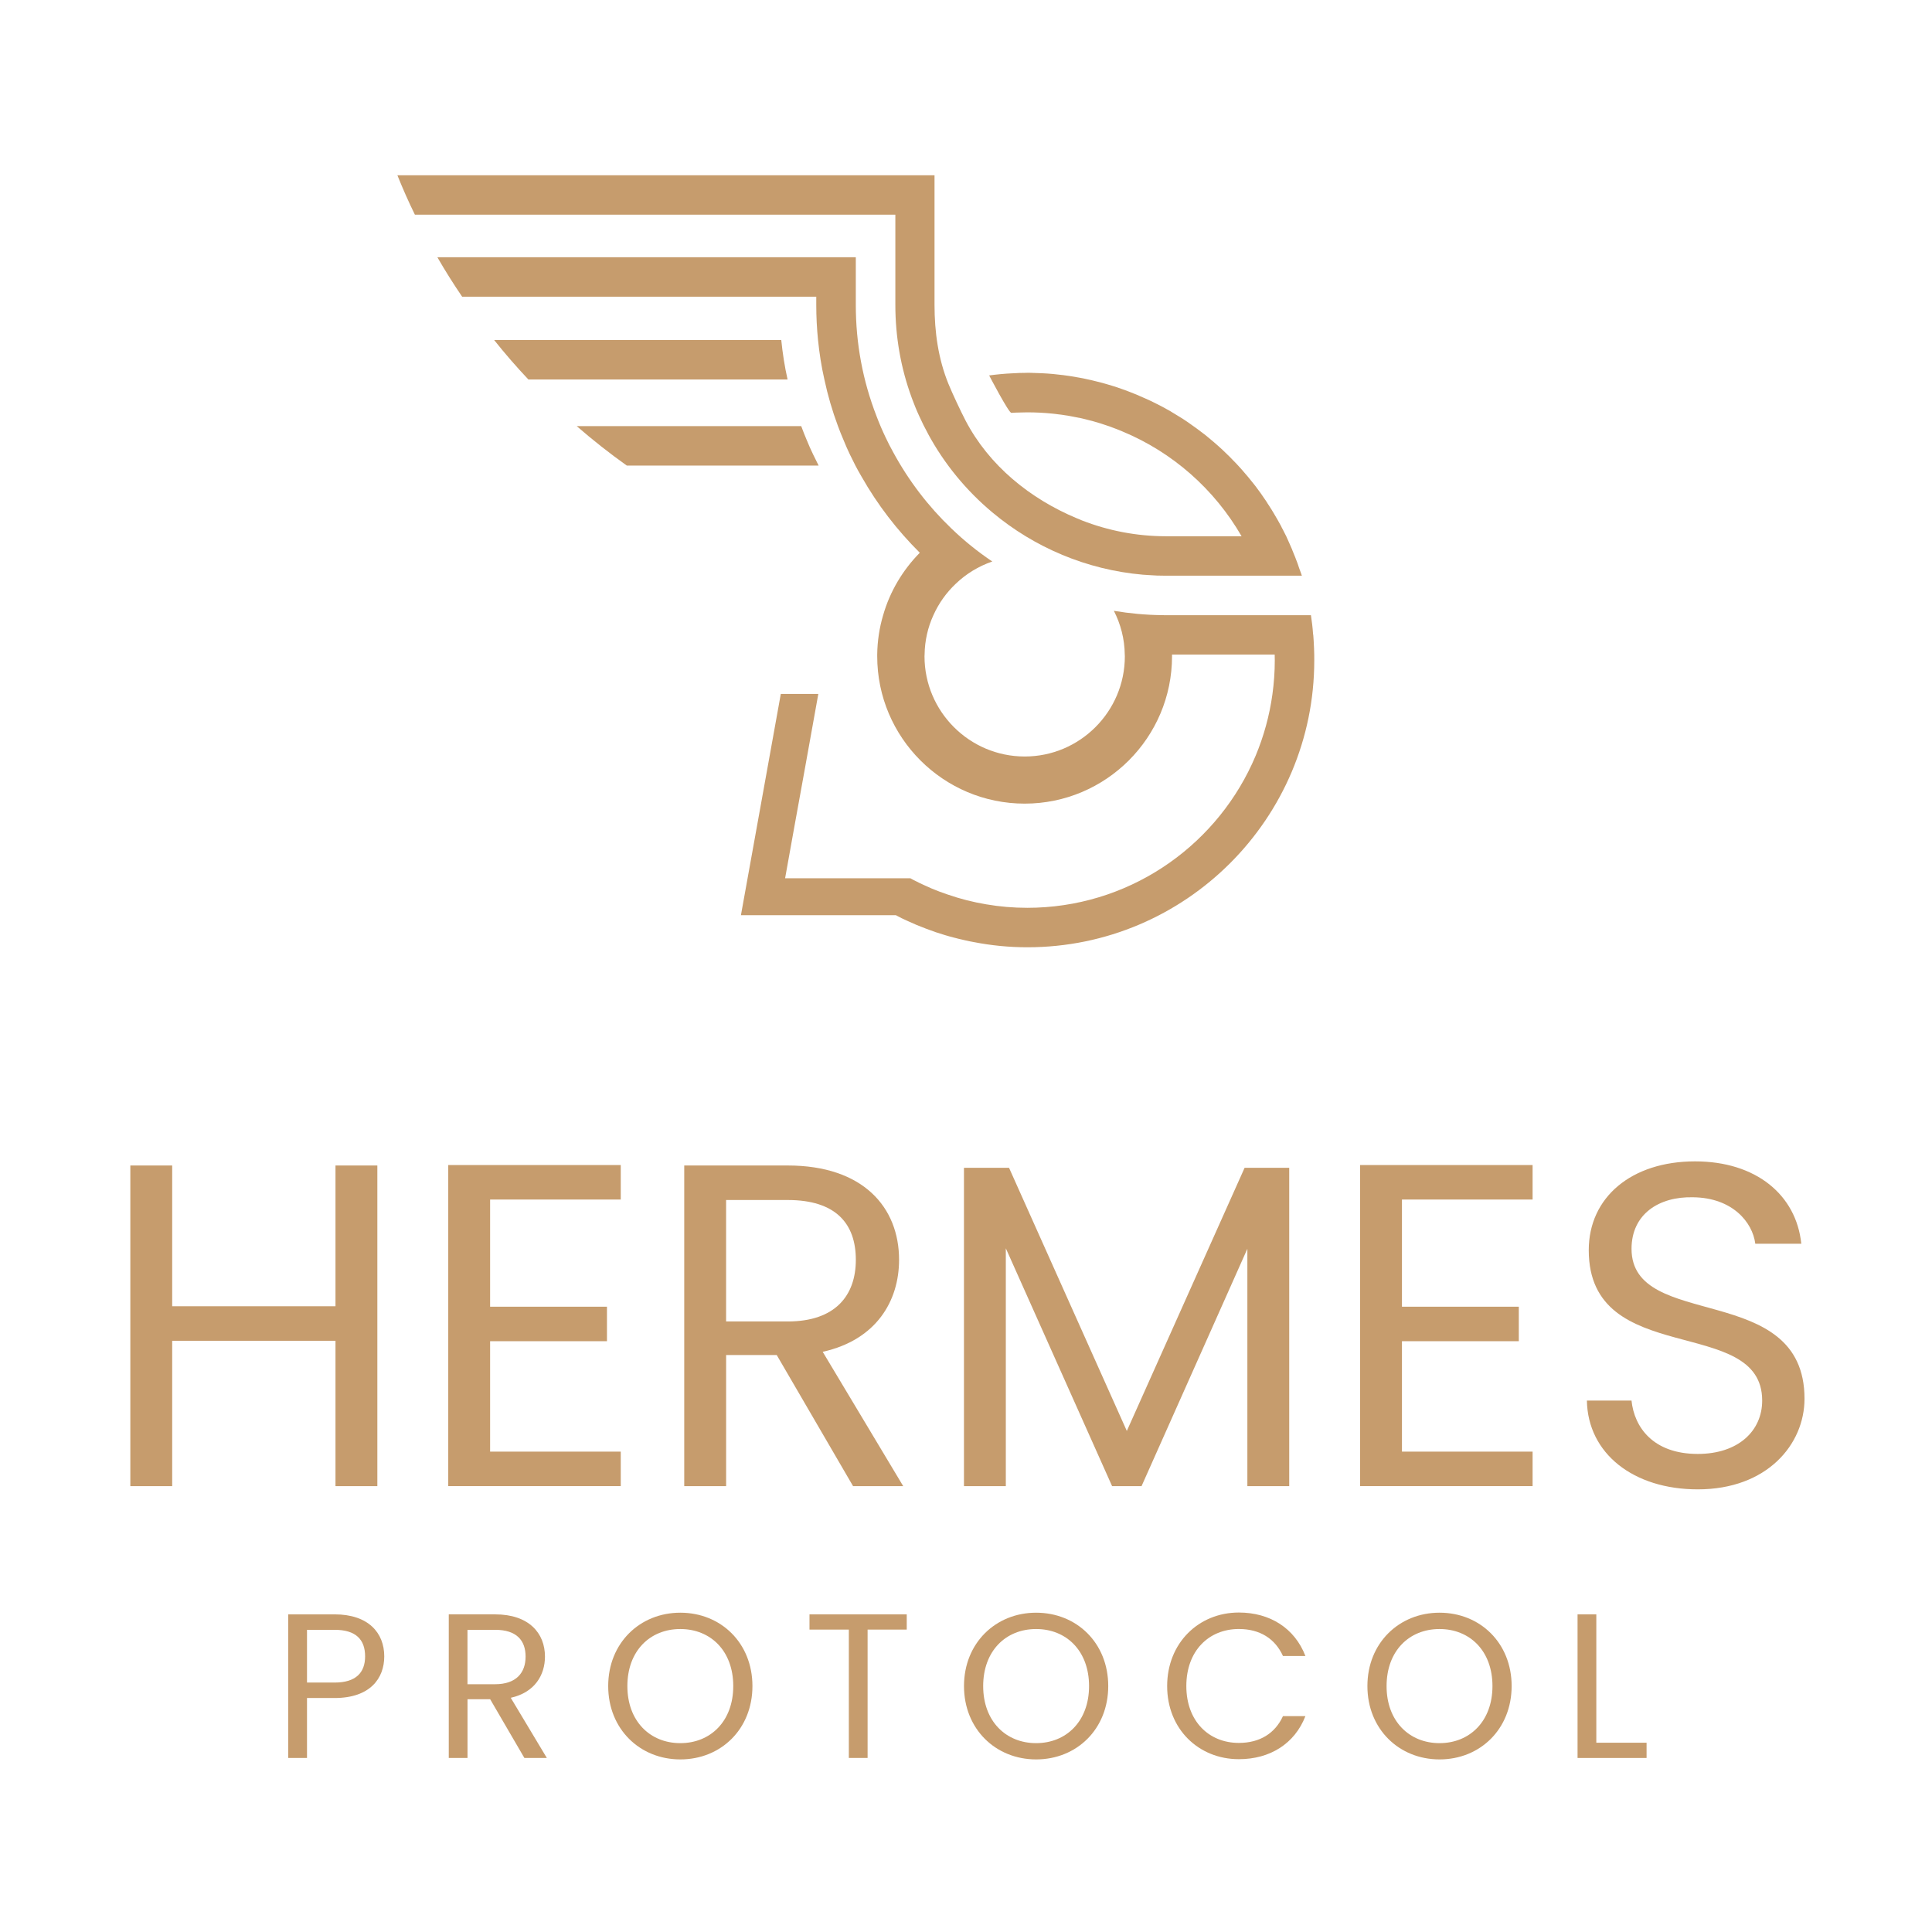
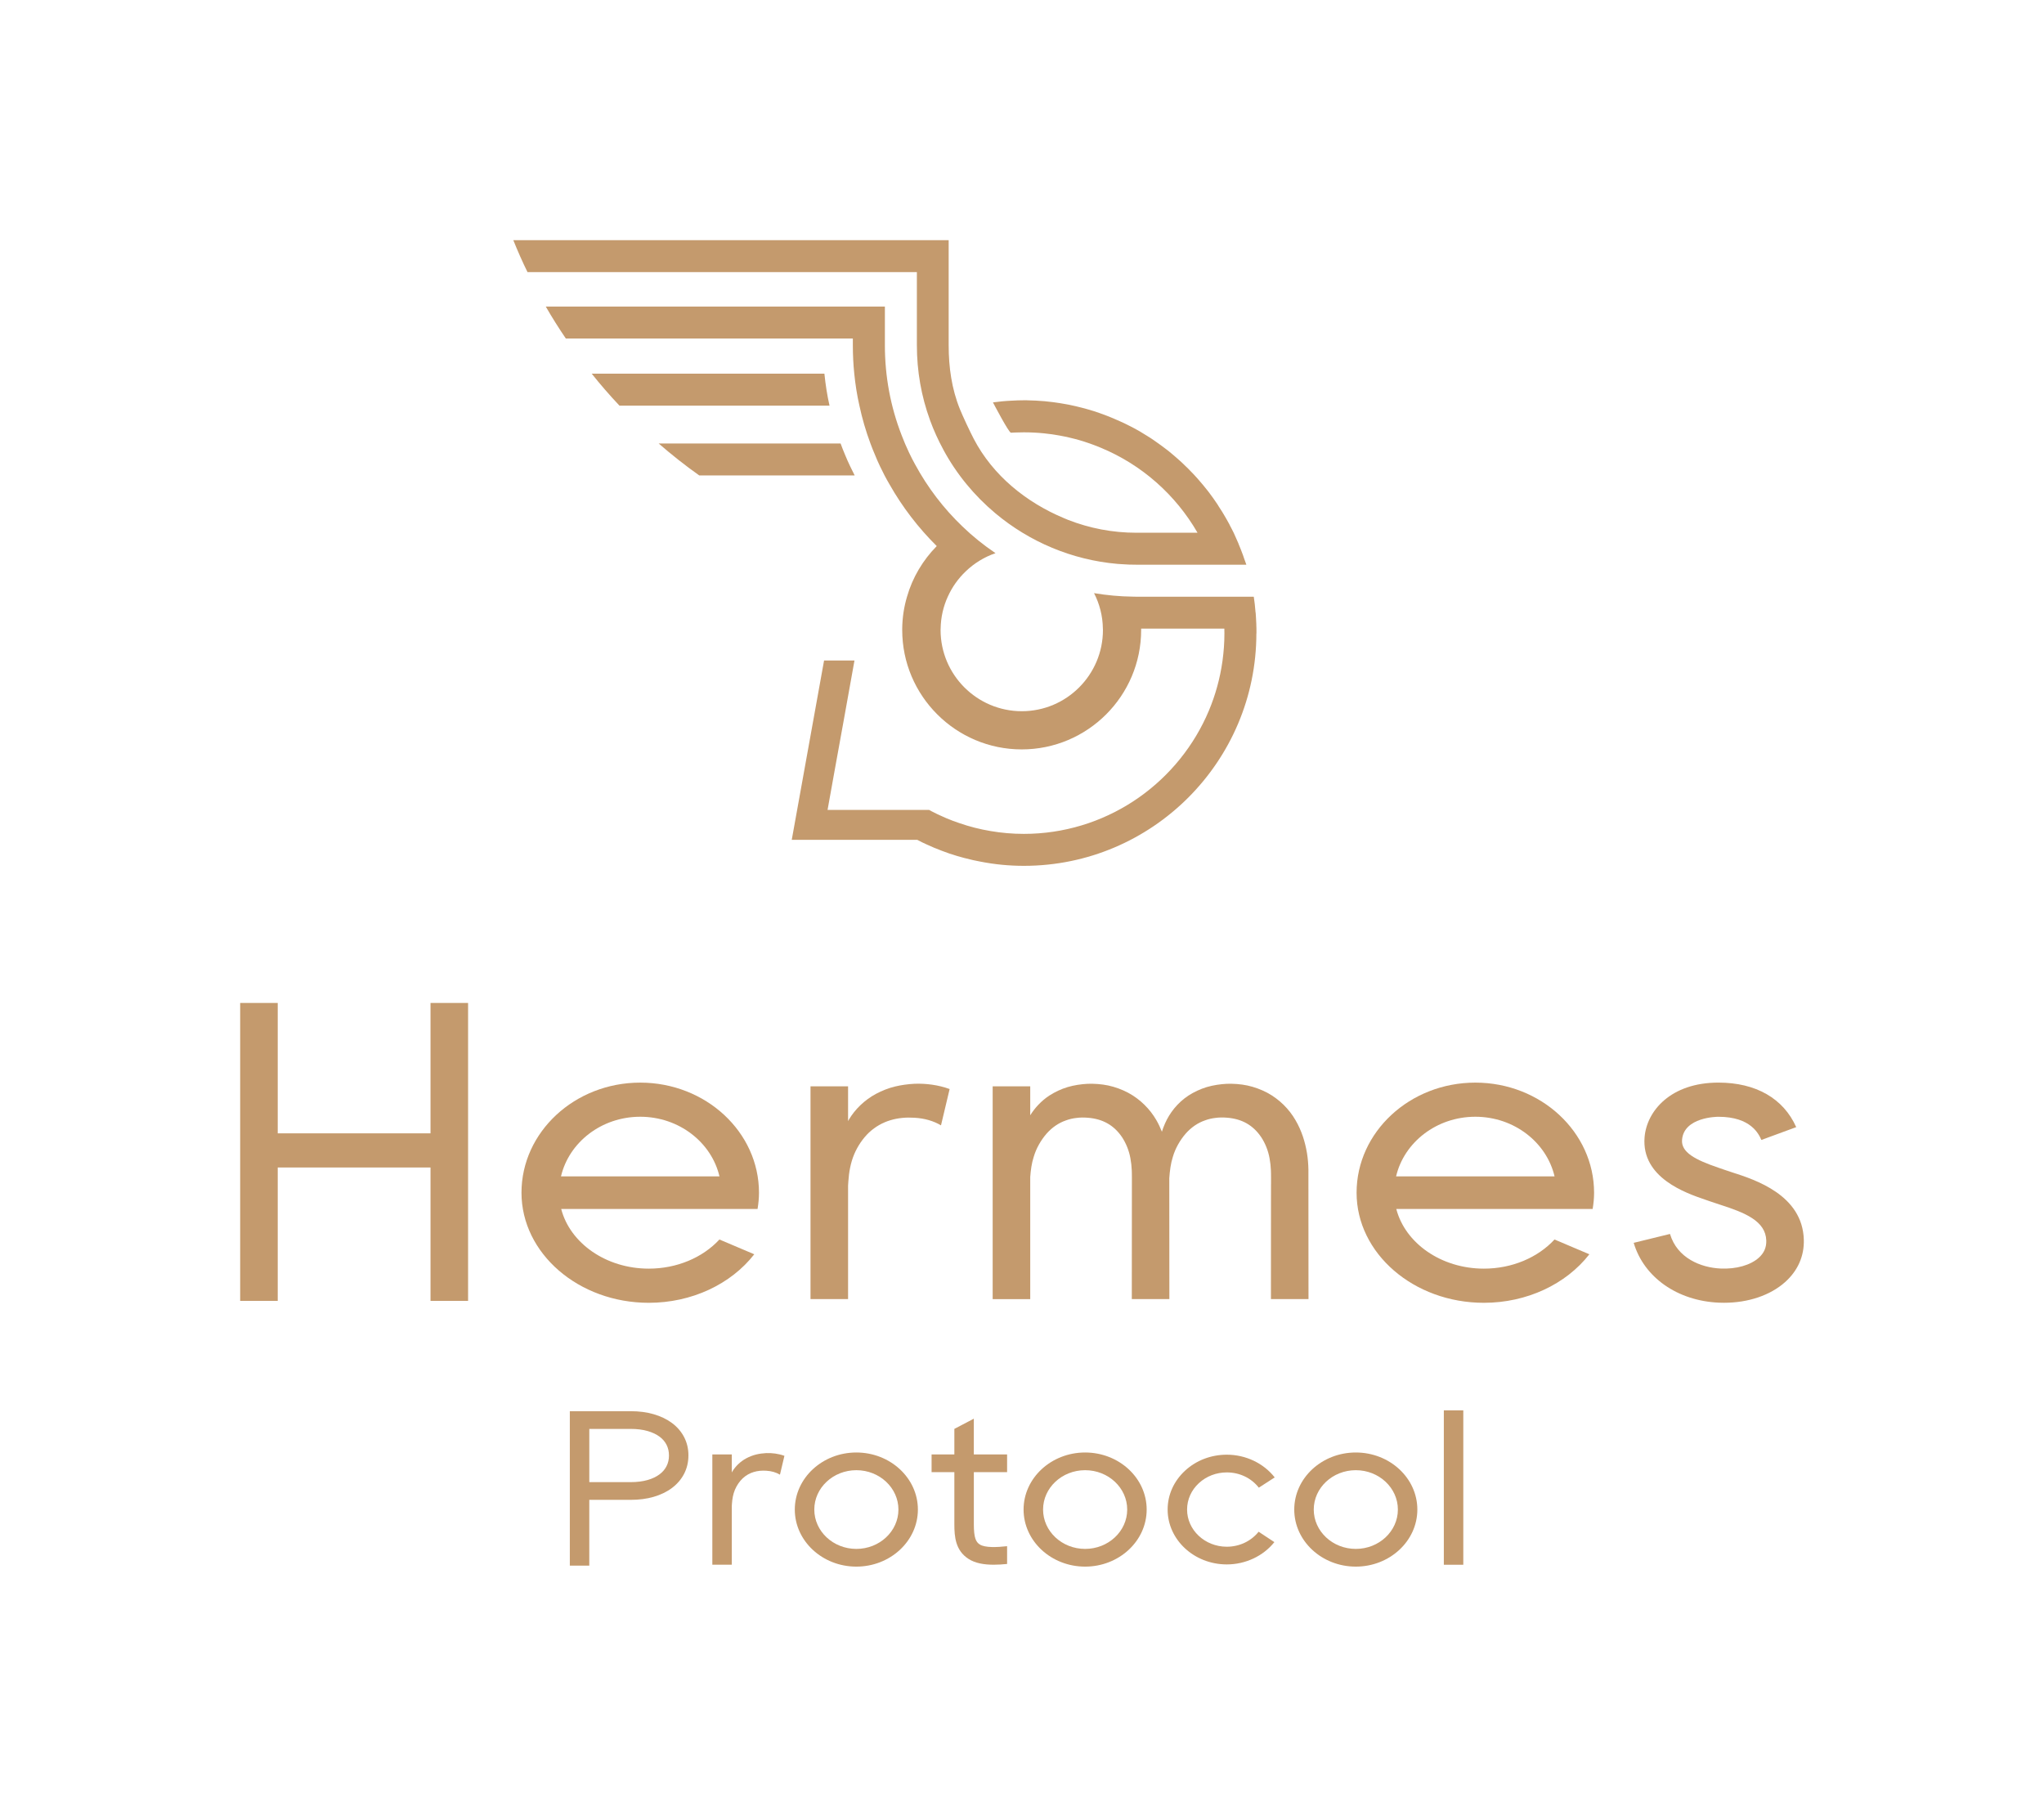
- <svg xmlns="http://www.w3.org/2000/svg" version="1.2" baseProfile="tiny-ps" viewBox="0 0 685 685" width="685" height="685">
-   <style>
- 		tspan { white-space:pre }
- 		.shp0 { fill: #c69c6d } 
- 	</style>
-   <g id="Layer">
-     <g id="Layer">
-       <g id="Layer">
-         <path id="Layer" class="shp0" d="M118.95 475.38L61.05 475.38L61.05 526.92L46.21 526.92L46.21 413.23L61.05 413.23L61.05 463.14L118.95 463.14L118.95 413.23L133.79 413.23L133.79 526.92L118.95 526.92L118.95 475.38Z" />
-         <path id="Layer" class="shp0" d="M220.09 425.3L173.77 425.3L173.77 463.3L215.2 463.3L215.2 475.53L173.77 475.53L173.77 514.68L220.09 514.68L220.09 526.91L158.93 526.91L158.93 413.07L220.09 413.07L220.09 425.3L220.09 425.3Z" />
-         <path id="Layer" fill-rule="evenodd" class="shp0" d="M279.3 413.23C306.05 413.23 318.77 428.07 318.77 446.67C318.77 461.19 310.78 475.05 291.69 479.29L320.24 526.92L302.46 526.92L275.39 480.43L257.45 480.43L257.45 526.92L242.6 526.92L242.6 413.23L279.3 413.23ZM279.3 425.47L257.44 425.47L257.44 468.53L279.3 468.53C296.1 468.53 303.44 459.4 303.44 446.67C303.44 433.78 296.27 425.47 279.3 425.47Z" />
-         <path id="Layer" class="shp0" d="M341.78 414.05L357.76 414.05L399.52 507.35L441.28 414.05L457.1 414.05L457.1 526.92L442.26 526.92L442.26 442.76L404.74 526.92L394.3 526.92L356.62 442.59L356.62 526.92L341.78 526.92L341.78 414.05Z" />
-         <path id="Layer" class="shp0" d="M543.39 425.3L497.07 425.3L497.07 463.3L538.5 463.3L538.5 475.53L497.07 475.53L497.07 514.68L543.39 514.68L543.39 526.91L482.23 526.91L482.23 413.07L543.39 413.07L543.39 425.3Z" />
-         <path id="Layer" class="shp0" d="M601.95 528.06C579.12 528.06 562.97 515.34 562.64 496.58L578.46 496.58C579.44 506.04 586.13 515.5 601.95 515.5C616.3 515.5 624.79 507.34 624.79 496.58C624.79 465.92 563.3 485.49 563.3 443.25C563.3 424.49 578.47 411.77 600.98 411.77C622.67 411.77 636.86 423.68 638.66 440.97L622.35 440.97C621.37 433.3 614.2 424.66 600.33 424.5C588.1 424.18 578.47 430.54 578.47 442.77C578.47 472.13 639.8 453.86 639.8 495.94C639.79 512.08 626.58 528.06 601.95 528.06Z" />
+ <svg xmlns="http://www.w3.org/2000/svg" viewBox="0 0 1225.45 1083.17">
+   <defs>
+     <style>.c{fill:#c49a6d;}</style>
+   </defs>
+   <g id="a" />
+   <g id="b">
+     <g>
+       <g>
+         <path class="c" d="M753.24,379.69c0,76.85-62.53,139.38-139.38,139.38-8.91,0-17.57-.86-25.98-2.51-1.4-.25-2.84-.53-4.23-.86-.49-.12-1.03-.21-1.56-.37-1.15-.25-2.34-.53-3.49-.86h-.08c-3.12-.78-6.11-1.73-9.15-2.71-1.56-.53-3.08-1.11-4.65-1.69-1.56-.58-3.08-1.19-4.6-1.81-1.56-.66-3.12-1.36-4.65-2.06-1.89-.82-3.7-1.73-5.5-2.71h-75.29l12.03-66.75,7.35-40.77h18.23l-6.52,36.29-5.18,28.57-4.44,24.72h60.89c.9,.53,1.81,.99,2.75,1.44,1.27,.66,2.51,1.27,3.74,1.81,2.51,1.19,5.04,2.26,7.67,3.25,1.32,.49,2.59,.95,3.95,1.4,6.03,2.1,12.32,3.7,18.76,4.77,6.48,1.11,13.14,1.69,19.95,1.69,1.44,0,2.92-.04,4.4-.08,47.99-1.77,88.88-31.74,106.54-73.87,3.91-9.36,6.69-19.34,8.13-29.77,.74-5.37,1.15-10.88,1.15-16.5,0-.9,0-1.73-.04-2.63v-.21h-49.88v.82c0,39.5-32.11,71.6-71.6,71.6s-71.65-32.11-71.65-71.6v-.82c.08-6.65,1.07-13.06,2.88-19.13,3.33-11.62,9.57-21.97,17.82-30.34-11-10.92-20.57-23.32-28.33-37.03-1.03-1.73-2.01-3.54-2.96-5.33-.9-1.81-1.81-3.66-2.71-5.45-1.11-2.34-2.14-4.65-3.08-7.02-.95-2.22-1.85-4.44-2.67-6.69-2.75-7.39-4.96-14.94-6.61-22.67-1.44-6.28-2.43-12.69-3.08-19.13-.58-5.66-.86-11.37-.86-17.08v-4.03h-172.07c-4.23-6.24-8.29-12.65-12.03-19.17h203.31v23.2c0,18.68,3.37,36.78,10.06,53.99,1.32,3.49,2.8,6.93,4.4,10.31,1.15,2.51,2.43,4.89,3.7,7.22,7.55,13.92,17.12,26.39,28.29,37.07,6.15,5.95,12.81,11.29,19.87,16.05-6.69,2.3-12.77,6.03-17.77,10.84-4.56,4.32-8.25,9.48-10.84,15.27-2.67,5.82-4.19,12.32-4.28,19.13-.04,.29-.04,.53-.04,.82,0,26.85,21.84,48.69,48.69,48.69s48.65-21.84,48.65-48.69c0-.29,0-.53-.04-.82-.08-7.63-2.01-14.87-5.29-21.27,7.67,1.27,15.47,2.01,23.37,2.1,.7,.04,1.36,.04,2.06,.04h70.33c.45,3,.82,5.99,1.03,9.03,.04,.29,.08,.58,.12,.82,.04,.82,.12,1.6,.16,2.38,.08,1.32,.16,2.67,.21,4.03v.29c.04,.82,.08,1.73,.08,2.59v.21c.01,.88,.01,1.7,.01,2.6Z" />
+         <path class="c" d="M497.33,243.19h-125.94c-5.82-6.17-11.39-12.58-16.64-19.17h139.51c.66,6.48,1.64,12.88,3.07,19.17Z" />
+         <path class="c" d="M512.42,285.03h-93.19c-8.43-5.97-16.55-12.4-24.35-19.17h109.08c.82,2.25,1.7,4.47,2.64,6.69,.95,2.36,1.99,4.67,3.1,6.99,.75,1.6,1.56,3.19,2.36,4.77,.12,.26,.23,.49,.36,.73Z" />
+         <path class="c" d="M745.86,334.74c0-.08-.04-.12-.08-.25-.21-.58-.37-1.15-.58-1.73-.86-2.3-1.73-4.56-2.67-6.77v-.08c-.45-1.03-.9-2.06-1.36-3.08l-.49-1.11c-.37-.74-.66-1.56-1.03-2.3-.45-.95-.95-1.85-1.4-2.75-.21-.41-.41-.86-.66-1.23-.21-.37-.37-.74-.53-1.11-1.11-2.01-2.22-4.03-3.41-5.99-.41-.66-.78-1.32-1.19-1.97-.08-.16-.21-.33-.33-.49-.49-.82-.99-1.6-1.56-2.43-.16-.29-.33-.58-.49-.82-.04-.08-.12-.21-.16-.25-1.69-2.55-3.45-5.02-5.25-7.39-.37-.45-.74-.9-1.11-1.4-1.6-2.01-3.21-3.99-4.92-5.91-.37-.45-.74-.86-1.11-1.27-1.4-1.56-2.8-3.04-4.28-4.52-.49-.53-.99-1.03-1.48-1.52-.21-.16-.37-.37-.58-.53-.04-.08-.08-.12-.12-.12-.82-.82-1.69-1.64-2.55-2.47-.41-.37-.78-.7-1.23-1.11-1.11-1.03-2.26-2.01-3.37-2.96-1.15-.99-2.3-1.93-3.45-2.88-.41-.29-.78-.62-1.19-.9-2.06-1.6-4.15-3.12-6.28-4.6-.49-.37-1.03-.7-1.52-1.07-1.15-.78-2.3-1.56-3.49-2.26-.9-.58-1.81-1.11-2.75-1.69-.62-.33-1.19-.74-1.81-1.11-1.23-.7-2.51-1.4-3.78-2.1-1.07-.58-2.14-1.11-3.21-1.64-.08-.04-.12-.08-.16-.08-1.56-.82-3.17-1.56-4.76-2.26-1.07-.49-2.18-.99-3.29-1.44-.78-.37-1.56-.7-2.34-.99-.78-.33-1.56-.62-2.38-.95-1.36-.53-2.67-1.03-4.03-1.48-.99-.37-1.97-.7-2.96-1.03,0,0-.08-.04-.12-.04-1.32-.41-2.63-.82-3.99-1.19-.66-.21-1.32-.37-2.01-.58-.86-.25-1.69-.45-2.59-.66-1.11-.29-2.22-.58-3.33-.82h-.08c-1.11-.25-2.22-.49-3.37-.74-.58-.12-1.19-.21-1.77-.33-2.55-.45-5.13-.9-7.76-1.23-3.45-.45-6.98-.78-10.55-.95-1.15-.04-2.38-.08-3.54-.12-.04-.04-.08-.04-.16,0-1.11-.08-2.22-.08-3.37-.08-.49,0-.99,0-1.52,.04-.49-.04-.99,0-1.48,.04-.33-.04-.66-.04-.99,0-1.11,.08-2.22,.08-3.29,.16-3.82,.16-7.55,.53-11.29,1.03,0,0,9.52,18.27,10.8,18.19,1.27-.08,2.59-.16,3.86-.16,1.27-.04,2.51-.08,3.78-.08h.12c4.11,0,8.17,.21,12.16,.62,1.03,.12,2.06,.21,3.04,.37,.99,.08,2.01,.25,3,.41,.99,.12,1.97,.29,2.96,.49,3.12,.53,6.15,1.19,9.15,2.01,.82,.16,1.64,.41,2.47,.66,1.89,.53,3.78,1.11,5.62,1.77,.95,.29,1.85,.62,2.8,.99,1.64,.62,3.33,1.23,4.92,1.93,24.48,10.14,44.84,28.16,57.97,50.95h-36.74c-14.25,0-28.08-2.71-40.89-7.72-.78-.37-1.6-.7-2.47-1.03-22.5-9.4-42.59-25.52-54.08-47.58-2.25-4.32-6.41-13.17-8.25-17.69-4.95-12.16-6.77-25.16-6.77-38.43v-62.94H307.75c2.59,6.44,5.41,12.85,8.5,19.13h233.45v43.81c0,15.51,2.63,30.59,7.88,44.95v.04c1.15,3.12,2.38,6.19,3.78,9.2,1.27,2.84,2.63,5.54,4.11,8.25v.04c8,14.87,18.72,27.79,31.33,38.34,20.45,17.12,45.9,27.92,73.13,30.3h.04c.78,.08,1.6,.12,2.38,.16,3,.25,5.95,.33,8.95,.33h65.93c-.38-1.22-.92-2.48-1.37-3.8Z" />
      </g>
-       <g id="Layer">
-         <path id="Layer" fill-rule="evenodd" class="shp0" d="M118.64 602.04L108.85 602.04L108.85 623.3L102.2 623.3L102.2 572.38L118.64 572.38C130.62 572.38 136.24 578.95 136.24 587.28C136.24 595.03 131.27 602.04 118.64 602.04ZM129.45 587.28C129.45 581.36 126.23 577.86 118.64 577.86L108.85 577.86L108.85 596.56L118.64 596.56C126.24 596.56 129.45 592.98 129.45 587.28Z" />
-         <path id="Layer" fill-rule="evenodd" class="shp0" d="M175.54 572.38C187.52 572.38 193.22 579.03 193.22 587.35C193.22 593.85 189.64 600.06 181.09 601.96L193.88 623.29L185.92 623.29L173.79 602.47L165.76 602.47L165.76 623.29L159.11 623.29L159.11 572.37L175.54 572.37L175.54 572.38ZM175.54 577.86L165.75 577.86L165.75 597.15L175.54 597.15C183.06 597.15 186.35 593.06 186.35 587.36C186.35 581.59 183.14 577.86 175.54 577.86Z" />
-         <path id="Layer" fill-rule="evenodd" class="shp0" d="M241.21 623.81C226.89 623.81 215.64 613.07 215.64 597.8C215.64 582.53 226.89 571.79 241.21 571.79C255.6 571.79 266.78 582.53 266.78 597.8C266.78 613.07 255.6 623.81 241.21 623.81ZM241.21 618.04C251.95 618.04 259.98 610.23 259.98 597.81C259.98 585.32 251.94 577.58 241.21 577.58C230.47 577.58 222.44 585.32 222.44 597.81C222.44 610.23 230.47 618.04 241.21 618.04Z" />
-         <path id="Layer" class="shp0" d="M287.01 572.38L321.49 572.38L321.49 577.78L307.61 577.78L307.61 623.29L300.96 623.29L300.96 577.78L287.01 577.78L287.01 572.38L287.01 572.38Z" />
-         <path id="Layer" fill-rule="evenodd" class="shp0" d="M367.36 623.81C353.04 623.81 341.79 613.07 341.79 597.8C341.79 582.53 353.04 571.79 367.36 571.79C381.75 571.79 392.93 582.53 392.93 597.8C392.93 613.07 381.75 623.81 367.36 623.81ZM367.36 618.04C378.1 618.04 386.13 610.23 386.13 597.81C386.13 585.32 378.09 577.58 367.36 577.58C356.62 577.58 348.59 585.32 348.59 597.81C348.59 610.23 356.62 618.04 367.36 618.04Z" />
-         <path id="Layer" class="shp0" d="M439.24 571.73C450.27 571.73 459.04 577.28 462.84 587.14L454.88 587.14C452.1 581 446.7 577.57 439.25 577.57C428.58 577.57 420.62 585.31 420.62 597.8C420.62 610.22 428.58 617.96 439.25 617.96C446.7 617.96 452.11 614.53 454.88 608.46L462.84 608.46C459.04 618.25 450.27 623.73 439.24 623.73C425 623.73 413.82 613.06 413.82 597.8C413.82 582.54 424.99 571.73 439.24 571.73Z" />
-         <path id="Layer" fill-rule="evenodd" class="shp0" d="M510.39 623.81C496.07 623.81 484.82 613.07 484.82 597.8C484.82 582.53 496.07 571.79 510.39 571.79C524.78 571.79 535.96 582.53 535.96 597.8C535.95 613.07 524.78 623.81 510.39 623.81ZM510.39 618.04C521.13 618.04 529.16 610.23 529.16 597.81C529.16 585.32 521.12 577.58 510.39 577.58C499.65 577.58 491.62 585.32 491.62 597.81C491.61 610.23 499.65 618.04 510.39 618.04Z" />
-         <path id="Layer" class="shp0" d="M565.98 572.38L565.98 617.89L583.8 617.89L583.8 623.3L559.33 623.3L559.33 572.38L565.98 572.38Z" />
+       <g>
+         <path class="c" d="M280.63,601.27v178.61h-22.52v-79.97h-91.6v79.97h-22.52v-178.61h22.52v78.17h91.6v-78.17h22.52Z" />
+         <path class="c" d="M455.04,715.02c0,3.31-.33,6.55-.86,9.77h-117.72c5.3,20.42,26.82,35.76,52.51,35.76,16.86,0,32.31-6.61,42.35-17.47l20.89,8.86c-14.02,17.97-37.52,29.09-63.24,29.09-42.08,0-76.32-29.61-76.32-66s31.94-66,71.19-66,71.19,29.6,71.2,66Zm-23.69-9.77c-4.8-20.42-24.26-35.76-47.51-35.76s-42.72,15.34-47.51,35.76h95.03Z" />
+         <path class="c" d="M569.34,652.87l-5.18,21.78c-4.5-2.66-9.81-4.21-15.88-4.56-9.98-.64-19.53,1.69-27.21,8.8-3.73,3.52-6.87,8.16-8.99,13.18-2.12,5.1-3.11,10.58-3.48,16.39-.05,.79-.1,1.57-.15,2.36v67.99h-22.52v-127.57h22.52v20.89c.19-.33,.34-.68,.54-1.01,3.61-6.05,9.28-11.66,16.27-15.39,3.48-1.86,7.28-3.36,11.19-4.33,3.92-.95,7.9-1.48,11.82-1.68,6.86-.26,14.25,.67,21.07,3.16Z" />
+         <path class="c" d="M762.03,709.97v-4.3l-.02-2.15-.05-1.87c-.11-2.48-.37-4.9-.81-7.24-.82-4.62-2.61-9.01-4.97-12.62-4.84-7.18-11.51-11.05-20.66-11.74-2.33-.19-4.58-.17-6.74,.13-2.18,.24-4.31,.72-6.42,1.52-4.2,1.45-8.23,4.16-11.58,8-3.3,3.84-6.07,8.61-7.6,13.77-1.31,4.08-1.84,8.4-2.15,12.9v3.63l.05,68.79h-22.52l.05-68.79v-4.3l-.02-2.15-.05-1.87c-.11-2.48-.37-4.9-.81-7.24-.82-4.62-2.62-9.01-4.97-12.62-4.84-7.18-11.51-11.05-20.66-11.74-2.33-.19-4.58-.17-6.74,.13-2.18,.23-4.31,.72-6.42,1.52-4.2,1.45-8.23,4.16-11.58,8-3.3,3.84-6.07,8.61-7.6,13.77-1.25,3.84-1.78,7.9-2.1,12.12v73.2h-22.52v-127.57h22.52v17.36c2.77-4.43,6.56-8.59,11.45-11.82,3.32-2.14,7.04-3.9,10.98-5.09,3.94-1.15,8.01-1.75,11.99-1.96,3.99-.13,8.17,.15,12.31,1,4.13,.89,8.16,2.37,11.85,4.3,7.45,3.97,13.26,9.97,16.99,16.4,1.36,2.31,2.42,4.66,3.37,7.03,.52-1.64,1.12-3.3,1.86-4.94,2.71-6.18,7.37-12.33,14.06-16.74,3.32-2.14,7.06-3.9,10.98-5.09,3.94-1.15,8.01-1.75,11.99-1.96,3.99-.13,8.17,.15,12.31,1,4.13,.89,8.16,2.37,11.85,4.3,7.45,3.97,13.26,9.97,16.99,16.4,3.78,6.42,5.82,13.14,6.94,19.83,.54,3.33,.8,6.63,.86,9.87v8.88l.05,68.79h-22.52l.04-68.83Z" />
+         <path class="c" d="M955.71,715.02c0,3.31-.33,6.55-.86,9.77h-117.72c5.3,20.42,26.82,35.76,52.51,35.76,16.86,0,32.31-6.61,42.35-17.47l20.89,8.86c-14.02,17.97-37.52,29.09-63.24,29.09-42.08,0-76.32-29.61-76.32-66s31.94-66,71.19-66,71.19,29.6,71.2,66Zm-23.69-9.77c-4.8-20.42-24.26-35.76-47.51-35.76s-42.72,15.34-47.51,35.76h95.03Z" />
+         <path class="c" d="M1081.45,743.17c.3,9.84-3.6,18.66-11.27,25.49-8.89,7.92-22.08,12.35-36.52,12.35-1.02,0-2.06-.02-3.11-.06-24.89-1.08-44.95-15.16-51.09-35.87l21.76-5.33c4.3,14.51,18.54,20.23,30.42,20.74,9.28,.41,17.8-2,22.79-6.45,3.16-2.82,4.64-6.19,4.52-10.31-.35-11.8-12.86-16.76-27.95-21.6-2.18-.7-4.16-1.34-5.85-1.95-.85-.31-1.82-.64-2.89-1-11.44-3.92-38.26-13.07-36.28-37.38,1.28-15.79,15.69-32.78,44.28-32.78,22.42,0,38.97,9.48,46.63,26.7l-20.88,7.68c-1.53-3.44-6.18-13.89-25.75-13.89-.84,0-20.7,.15-21.81,13.81-.61,7.51,7.87,11.96,21.74,16.7,1.23,.42,2.35,.8,3.33,1.15,1.44,.53,3.14,1.07,5,1.67,13.69,4.39,42.17,13.53,42.93,40.34Z" />
+         <path class="c" d="M412.73,872.59c0,3.89-.85,7.54-2.53,10.84-1.69,3.33-4.16,6.22-7.32,8.6-3.06,2.31-6.77,4.1-11.01,5.33-4.11,1.2-8.73,1.8-13.74,1.8h-24.83v39.43h-11.67v-92.58h36.51c5.01,0,9.64,.61,13.74,1.8,4.23,1.23,7.93,3,10.99,5.28,3.18,2.37,5.65,5.26,7.35,8.59,1.68,3.3,2.53,6.97,2.52,10.9Zm-11.66,0c0-2.41-.48-4.52-1.46-6.45-.96-1.89-2.32-3.47-4.14-4.83-1.92-1.43-4.33-2.57-7.15-3.39-2.95-.86-6.37-1.29-10.18-1.29h-24.83v31.91h24.83c3.8,0,7.23-.44,10.18-1.29,2.81-.81,5.21-1.96,7.12-3.4,1.84-1.38,3.2-2.98,4.17-4.88,.98-1.92,1.46-4.01,1.46-6.38Z" />
+         <path class="c" d="M470.29,872.77l-2.68,11.29c-2.33-1.38-5.08-2.18-8.23-2.36-5.17-.33-10.12,.87-14.1,4.56-1.93,1.83-3.56,4.23-4.66,6.83-1.1,2.64-1.61,5.48-1.8,8.49-.03,.41-.05,.81-.08,1.22v35.24h-11.67v-66.11h11.67v10.83c.1-.17,.18-.35,.28-.53,1.87-3.14,4.81-6.04,8.43-7.98,1.8-.96,3.77-1.74,5.8-2.25,2.03-.49,4.09-.77,6.12-.87,3.56-.13,7.39,.35,10.92,1.64Z" />
+         <path class="c" d="M550.31,904.98c0,18.86-16.55,34.21-36.9,34.21s-36.9-15.35-36.9-34.21,16.55-34.21,36.9-34.21,36.9,15.34,36.9,34.21Zm-11.67,0c0-13.01-11.31-23.6-25.22-23.6s-25.22,10.58-25.22,23.6,11.31,23.59,25.22,23.59,25.22-10.58,25.22-23.59Z" />
+         <path class="c" d="M583.85,882.54v31.29c0,8.18,1.29,10.62,3.54,12.07,3.2,2.07,10.46,1.69,16.4,1.04v10.66c-2.72,.27-5.41,.45-7.99,.45-5.79,0-11.1-.87-15.18-3.51-7.8-5.04-8.45-13.33-8.45-20.71v-31.29h-13.65v-10.61h13.65v-15.31l11.67-6.12v21.44h19.95v10.61h-19.95Z" />
+         <path class="c" d="M687.47,904.98c0,18.86-16.55,34.21-36.9,34.21s-36.9-15.35-36.9-34.21,16.55-34.21,36.9-34.21,36.9,15.34,36.9,34.21Zm-11.67,0c0-13.01-11.31-23.6-25.22-23.6s-25.22,10.58-25.22,23.6,11.31,23.59,25.22,23.59,25.22-10.58,25.22-23.59Z" />
+         <path class="c" d="M754.58,918.27l9.45,6.23c-6.68,8.38-17.33,13.37-28.51,13.37h-.09c-19.56-.04-35.44-14.83-35.39-32.97,.02-8.76,3.72-17,10.41-23.19,6.7-6.21,15.6-9.62,25.07-9.62h.09c11.27,.02,21.97,5.12,28.62,13.62l-9.52,6.15c-4.54-5.8-11.51-9.13-19.14-9.15h-.06c-6.31,0-12.25,2.29-16.74,6.44-4.54,4.2-7.05,9.8-7.07,15.78-.03,12.28,10.62,22.3,23.74,22.33h.06c7.56,0,14.51-3.28,19.08-8.98Z" />
+         <path class="c" d="M849.75,904.98c0,18.86-16.55,34.21-36.9,34.21s-36.9-15.35-36.9-34.21,16.55-34.21,36.9-34.21,36.9,15.34,36.9,34.21Zm-11.67,0c0-13.01-11.31-23.6-25.22-23.6s-25.22,10.58-25.22,23.6,11.31,23.59,25.22,23.59,25.22-10.58,25.22-23.59Z" />
+         <path class="c" d="M865.63,938.07v-92.57h11.67v92.57h-11.67Z" />
      </g>
-     </g>
-     <g id="Layer">
-       <path id="Layer" class="shp0" d="M465.98 234.15C465.98 290.23 420.35 335.86 364.27 335.86C357.77 335.86 351.45 335.23 345.31 334.03C344.29 333.85 343.24 333.64 342.22 333.4C341.86 333.31 341.47 333.25 341.08 333.13C340.24 332.95 339.37 332.74 338.53 332.5L338.47 332.5C336.19 331.93 334.01 331.24 331.79 330.52C330.65 330.13 329.54 329.71 328.4 329.29C327.26 328.87 326.15 328.42 325.04 327.97C323.9 327.49 322.76 326.98 321.65 326.47C320.27 325.87 318.95 325.21 317.64 324.49L262.7 324.49L271.48 275.78L276.84 246.03L290.14 246.03L285.38 272.51L281.6 293.36L278.36 311.4L322.79 311.4C323.45 311.79 324.11 312.12 324.8 312.45C325.73 312.93 326.63 313.38 327.53 313.77C329.36 314.64 331.21 315.42 333.13 316.14C334.09 316.5 335.02 316.83 336.01 317.16C340.41 318.69 345 319.86 349.7 320.64C354.43 321.45 359.29 321.87 364.26 321.87C365.31 321.87 366.39 321.84 367.47 321.81C402.49 320.52 432.33 298.65 445.21 267.91C448.06 261.08 450.09 253.8 451.14 246.19C451.68 242.27 451.98 238.25 451.98 234.15C451.98 233.49 451.98 232.89 451.95 232.23L451.95 232.08L415.55 232.08L415.55 232.68C415.55 261.5 392.12 284.93 363.3 284.93C334.48 284.93 311.02 261.5 311.02 232.68L311.02 232.08C311.08 227.23 311.8 222.55 313.12 218.12C315.55 209.64 320.1 202.09 326.12 195.98C318.09 188.01 311.11 178.96 305.45 168.96C304.7 167.7 303.98 166.38 303.29 165.07C302.63 163.75 301.97 162.4 301.31 161.09C300.5 159.38 299.75 157.7 299.06 155.97C298.37 154.35 297.71 152.73 297.11 151.09C295.1 145.7 293.49 140.19 292.29 134.55C291.24 129.97 290.52 125.29 290.04 120.59C289.62 116.46 289.41 112.29 289.41 108.13L289.41 105.19L163.85 105.19C160.76 100.64 157.8 95.96 155.07 91.2L303.43 91.2L303.43 108.13C303.43 121.76 305.89 134.97 310.77 147.53C311.73 150.08 312.81 152.59 313.98 155.05C314.82 156.88 315.75 158.62 316.68 160.32C322.19 170.48 329.17 179.58 337.32 187.37C341.81 191.71 346.67 195.61 351.82 199.08C346.94 200.76 342.5 203.48 338.85 206.99C335.52 210.14 332.83 213.91 330.94 218.13C328.99 222.38 327.88 227.12 327.82 232.09C327.79 232.3 327.79 232.48 327.79 232.69C327.79 252.28 343.73 268.22 363.32 268.22C382.88 268.22 398.82 252.28 398.82 232.69C398.82 232.48 398.82 232.3 398.79 232.09C398.73 226.52 397.32 221.24 394.93 216.57C400.53 217.5 406.22 218.04 411.98 218.1C412.49 218.13 412.97 218.13 413.48 218.13L464.8 218.13C465.13 220.32 465.4 222.5 465.55 224.72C465.58 224.93 465.61 225.14 465.64 225.32C465.67 225.92 465.73 226.49 465.76 227.06C465.82 228.02 465.88 229.01 465.91 230L465.91 230.21C465.94 230.81 465.97 231.47 465.97 232.1L465.97 232.25C465.98 232.89 465.98 233.49 465.98 234.15Z" />
-       <path id="Layer" class="shp0" d="M279.24 134.55L187.34 134.55C183.09 130.05 179.03 125.37 175.2 120.56L277 120.56C277.48 125.29 278.2 129.96 279.24 134.55Z" />
-       <path id="Layer" class="shp0" d="M290.25 165.08L222.25 165.08C216.1 160.72 210.17 156.03 204.48 151.09L284.08 151.09C284.68 152.73 285.32 154.35 286.01 155.97C286.7 157.69 287.46 159.38 288.27 161.07C288.82 162.24 289.41 163.4 289.99 164.55C290.08 164.74 290.16 164.91 290.25 165.08Z" />
-       <path id="Layer" class="shp0" d="M460.59 201.35C460.59 201.29 460.56 201.26 460.53 201.17C460.38 200.75 460.26 200.33 460.11 199.91C459.48 198.23 458.85 196.58 458.16 194.97C458.16 194.97 458.16 194.94 458.16 194.91C457.83 194.16 457.5 193.41 457.17 192.66C457.05 192.39 456.93 192.12 456.81 191.85C456.54 191.31 456.33 190.71 456.06 190.17C455.73 189.48 455.37 188.82 455.04 188.16C454.89 187.86 454.74 187.53 454.56 187.26C454.41 186.99 454.29 186.72 454.17 186.45C453.36 184.98 452.55 183.51 451.68 182.08C451.38 181.6 451.11 181.12 450.81 180.64C450.75 180.52 450.66 180.4 450.57 180.28C450.21 179.68 449.85 179.11 449.43 178.51C449.31 178.3 449.19 178.09 449.07 177.91C449.04 177.85 448.98 177.76 448.95 177.73C447.72 175.87 446.43 174.07 445.12 172.34C444.85 172.01 444.58 171.68 444.31 171.32C443.14 169.85 441.97 168.41 440.72 167.01C440.45 166.68 440.18 166.38 439.91 166.08C438.89 164.94 437.87 163.86 436.79 162.78C436.43 162.39 436.07 162.03 435.71 161.67C435.56 161.55 435.44 161.4 435.29 161.28C435.26 161.22 435.23 161.19 435.2 161.19C434.6 160.59 433.97 159.99 433.34 159.39C433.04 159.12 432.77 158.88 432.44 158.58C431.63 157.83 430.79 157.11 429.98 156.42C429.14 155.7 428.3 155.01 427.46 154.32C427.16 154.11 426.89 153.87 426.59 153.66C425.09 152.49 423.56 151.38 422.01 150.3C421.65 150.03 421.26 149.79 420.9 149.52C420.06 148.95 419.22 148.38 418.35 147.87C417.69 147.45 417.03 147.06 416.34 146.64C415.89 146.4 415.47 146.1 415.02 145.83C414.12 145.32 413.19 144.81 412.26 144.3C411.48 143.88 410.7 143.49 409.92 143.1C409.86 143.07 409.83 143.04 409.8 143.04C408.66 142.44 407.49 141.9 406.33 141.39C405.55 141.03 404.74 140.67 403.93 140.34C403.36 140.07 402.79 139.83 402.22 139.62C401.65 139.38 401.08 139.17 400.48 138.93C399.49 138.54 398.53 138.18 397.54 137.85C396.82 137.58 396.1 137.34 395.38 137.1C395.38 137.1 395.32 137.07 395.29 137.07C394.33 136.77 393.37 136.47 392.38 136.2C391.9 136.05 391.42 135.93 390.91 135.78C390.28 135.6 389.68 135.45 389.02 135.3C388.21 135.09 387.4 134.88 386.59 134.7C386.59 134.7 386.56 134.7 386.53 134.7C385.72 134.52 384.91 134.34 384.07 134.16C383.65 134.07 383.2 134.01 382.78 133.92C380.92 133.59 379.04 133.26 377.12 133.02C374.6 132.69 372.03 132.45 369.42 132.33C368.58 132.3 367.68 132.27 366.84 132.24C366.81 132.21 366.78 132.21 366.72 132.24C365.91 132.18 365.1 132.18 364.26 132.18C363.9 132.18 363.54 132.18 363.15 132.21C362.79 132.18 362.43 132.21 362.07 132.24C361.83 132.21 361.59 132.21 361.35 132.24C360.54 132.3 359.73 132.3 358.95 132.36C356.16 132.48 353.44 132.75 350.71 133.11C350.71 133.11 357.66 146.44 358.59 146.38C359.52 146.32 360.48 146.26 361.41 146.26C362.34 146.23 363.24 146.2 364.17 146.2L364.26 146.2C367.26 146.2 370.22 146.35 373.13 146.65C373.88 146.74 374.63 146.8 375.35 146.92C376.07 146.98 376.82 147.1 377.54 147.22C378.26 147.31 378.98 147.43 379.7 147.58C381.98 147.97 384.19 148.45 386.38 149.05C386.98 149.17 387.58 149.35 388.18 149.53C389.56 149.92 390.94 150.34 392.28 150.82C392.97 151.03 393.63 151.27 394.32 151.54C395.52 151.99 396.75 152.44 397.91 152.95C415.77 160.35 430.63 173.5 440.21 190.13L413.4 190.13C403 190.13 392.91 188.15 383.56 184.5C382.99 184.23 382.39 183.99 381.76 183.75C365.34 176.89 350.68 165.13 342.3 149.03C340.66 145.88 337.62 139.42 336.28 136.12C332.67 127.25 331.34 117.76 331.34 108.08L331.34 62.15L140.9 62.15C142.79 66.85 144.85 71.53 147.1 76.11L317.45 76.11L317.45 108.08C317.45 119.4 319.37 130.4 323.2 140.88L323.2 140.91C324.04 143.19 324.94 145.43 325.96 147.62C326.89 149.69 327.88 151.66 328.96 153.64L328.96 153.67C334.8 164.52 342.62 173.95 351.82 181.65C366.74 194.14 385.31 202.02 405.18 203.76L405.21 203.76C405.78 203.82 406.38 203.85 406.95 203.88C409.14 204.06 411.29 204.12 413.48 204.12L461.59 204.12C461.31 203.23 460.92 202.31 460.59 201.35Z" />
    </g>
  </g>
</svg>
